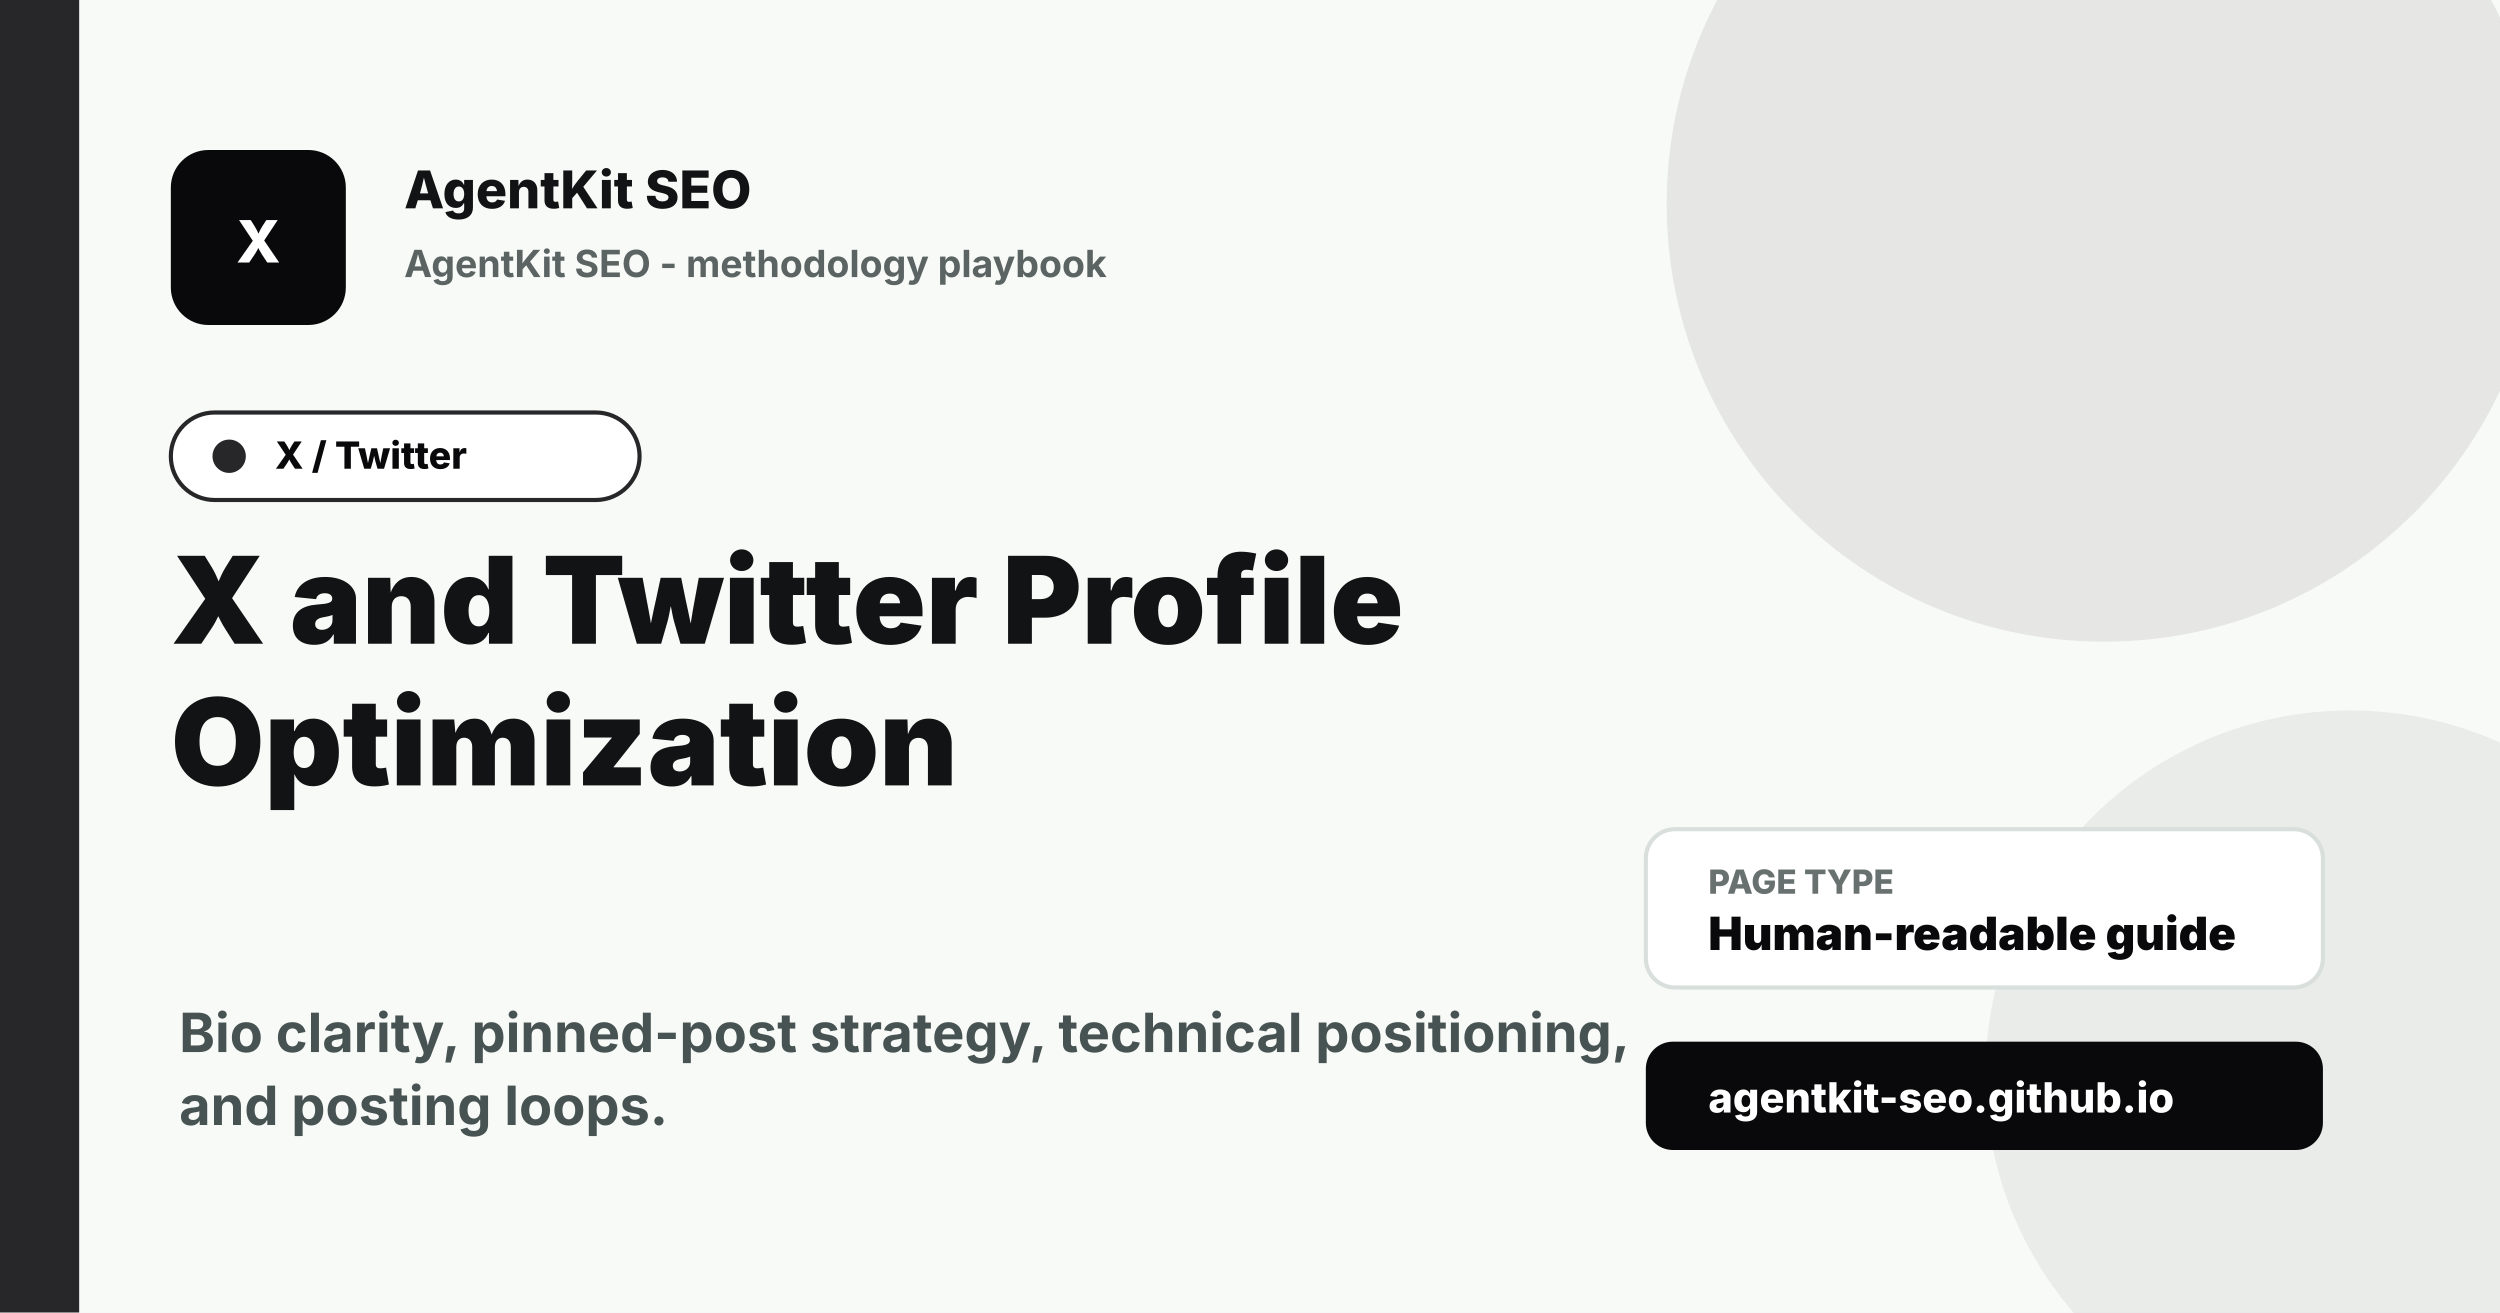
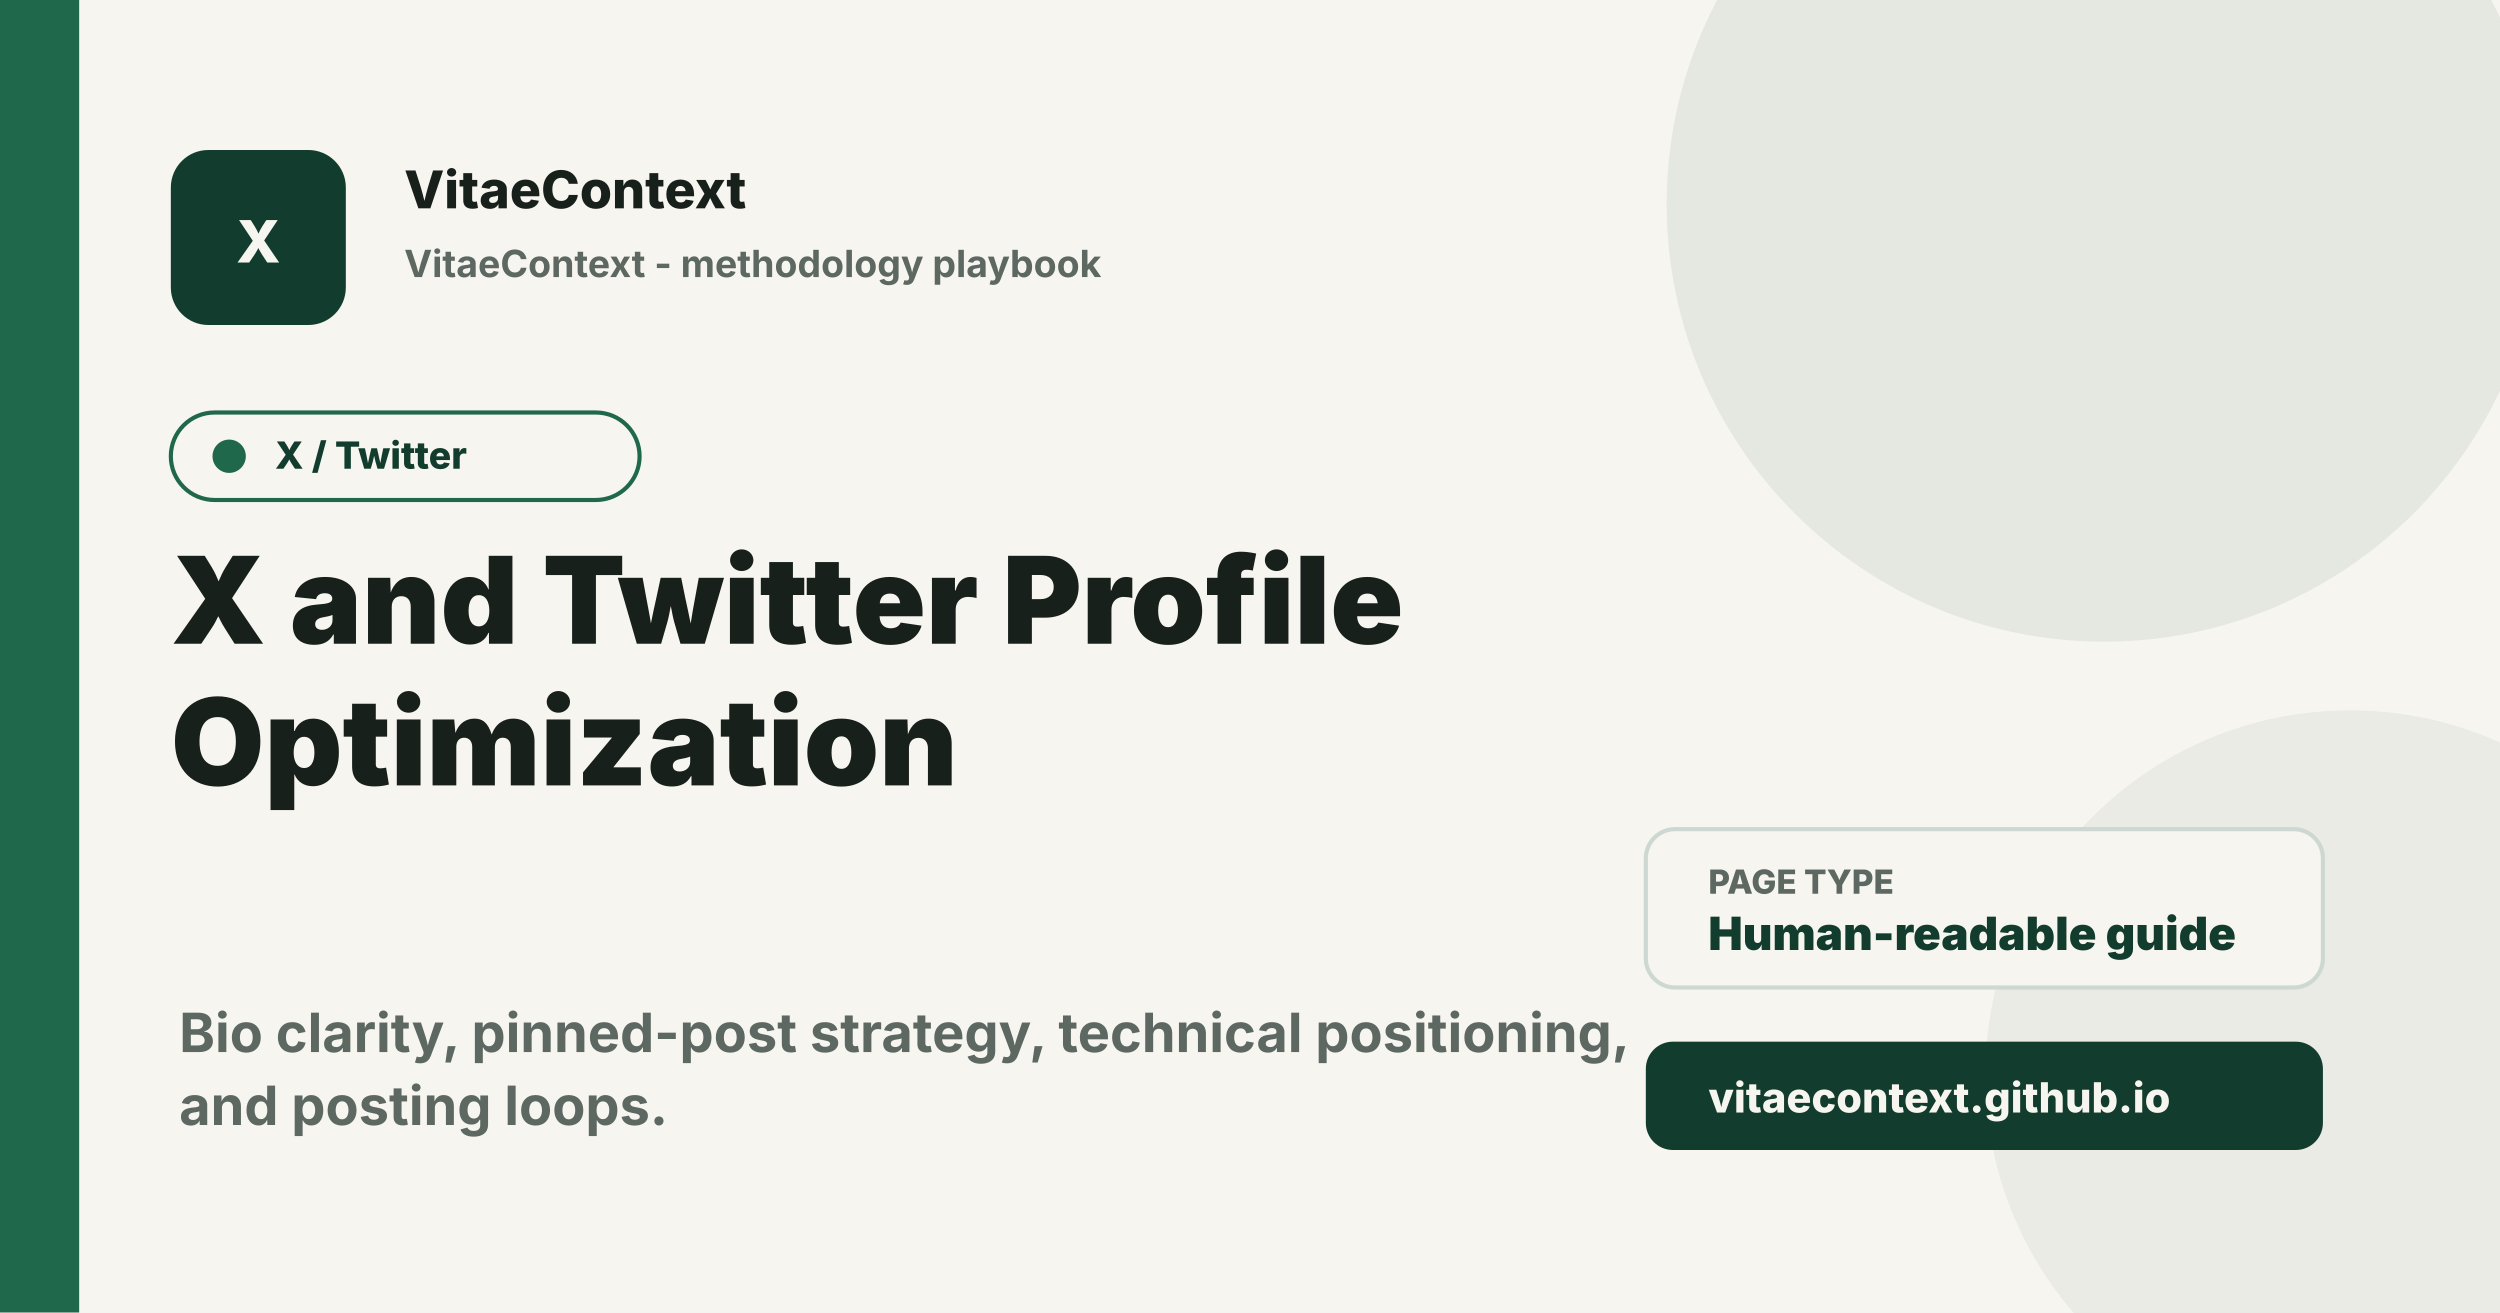
<svg xmlns="http://www.w3.org/2000/svg" width="1200" height="630" viewBox="0 0 1200 630">
-   <rect width="1200" height="630" fill="#f8faf7" />
-   <rect x="0" y="0" width="1200" height="630" fill="#f8faf7" />
-   <rect x="0" y="0" width="38" height="630" fill="#27272a" />
-   <circle cx="1010" cy="98" r="210" fill="#27272a" opacity="0.09" />
-   <circle cx="1128" cy="516" r="175" fill="#0f172a" opacity="0.06" />
+   <rect width="1200" height="630" fill="#F7F5EF" />
+   <rect x="0" y="0" width="1200" height="630" fill="#F7F5EF" />
+   <rect x="0" y="0" width="38" height="630" fill="#1F684B" />
+   <circle cx="1010" cy="98" r="210" fill="#1F684B" opacity="0.09" />
+   <circle cx="1128" cy="516" r="175" fill="#123C2D" opacity="0.06" />
  <g transform="translate(82 72)">
-     <rect x="0" y="0" width="84" height="84" rx="18" fill="#09090b" />
-     <text x="42" y="54" text-anchor="middle" font-family="Inter, Arial, sans-serif" font-size="28" font-weight="800" fill="#ffffff">X</text>
-     <text x="112" y="28" font-family="Inter, Arial, sans-serif" font-size="25" font-weight="800" fill="#111314">AgentKit SEO</text>
-     <text x="112" y="61" font-family="Inter, Arial, sans-serif" font-size="18" font-weight="650" fill="#5b6463">AgentKit SEO - methodology playbook</text>
+     <rect x="0" y="0" width="84" height="84" rx="18" fill="#123C2D" />
+     <text x="42" y="54" text-anchor="middle" font-family="Inter, Arial, sans-serif" font-size="28" font-weight="800" fill="#F7F5EF">X</text>
+     <text x="112" y="28" font-family="Inter, Arial, sans-serif" font-size="25" font-weight="800" fill="#18201C">VitaeContext</text>
+     <text x="112" y="61" font-family="Inter, Arial, sans-serif" font-size="18" font-weight="650" fill="#5C6861">VitaeContext - methodology playbook</text>
  </g>
  <g transform="translate(82 198)">
-     <rect x="0" y="0" width="225" height="42" rx="21" fill="#ffffff" stroke="#27272a" stroke-width="2" />
-     <circle cx="28" cy="21" r="8" fill="#27272a" />
-     <text x="50" y="27" font-family="Inter, Arial, sans-serif" font-size="18" font-weight="800" fill="#09090b">X / Twitter</text>
+     <rect x="0" y="0" width="225" height="42" rx="21" fill="#F7F5EF" stroke="#1F684B" stroke-width="2" />
+     <circle cx="28" cy="21" r="8" fill="#1F684B" />
+     <text x="50" y="27" font-family="Inter, Arial, sans-serif" font-size="18" font-weight="800" fill="#123C2D">X / Twitter</text>
  </g>
-   <text x="82" y="309" font-family="Inter, Arial, sans-serif" font-size="58" font-weight="850" fill="#111314">
+   <text x="82" y="309" font-family="Inter, Arial, sans-serif" font-size="58" font-weight="850" fill="#18201C">
    <tspan x="82" dy="0">X and Twitter Profile</tspan>
    <tspan x="82" dy="68">Optimization</tspan>
  </text>
-   <text x="86" y="505" font-family="Inter, Arial, sans-serif" font-size="26" font-weight="650" fill="#475352">
+   <text x="86" y="505" font-family="Inter, Arial, sans-serif" font-size="26" font-weight="650" fill="#5C6861">
    <tspan x="86" dy="0">Bio clarity, pinned-post strategy, technical positioning,</tspan>
    <tspan x="86" dy="35">and posting loops.</tspan>
  </text>
  <g transform="translate(790 398)">
-     <rect x="0" y="0" width="325" height="76" rx="14" fill="#ffffff" stroke="#d9dfdc" stroke-width="2" />
-     <text x="30" y="31" font-family="Inter, Arial, sans-serif" font-size="16" font-weight="800" fill="#68716f">PAGE TYPE</text>
-     <text x="30" y="58" font-family="Inter, Arial, sans-serif" font-size="22" font-weight="850" fill="#09090b">Human-readable guide</text>
+     <rect x="0" y="0" width="325" height="76" rx="14" fill="#F7F5EF" stroke="#CED8D2" stroke-width="2" />
+     <text x="30" y="31" font-family="Inter, Arial, sans-serif" font-size="16" font-weight="800" fill="#5C6861">PAGE TYPE</text>
+     <text x="30" y="58" font-family="Inter, Arial, sans-serif" font-size="22" font-weight="850" fill="#123C2D">Human-readable guide</text>
  </g>
  <g transform="translate(790 500)">
-     <rect x="0" y="0" width="325" height="52" rx="13" fill="#09090b" />
-     <text x="30" y="34" font-family="Inter, Arial, sans-serif" font-size="20" font-weight="800" fill="#ffffff">agentkit-seo.github.io</text>
+     <rect x="0" y="0" width="325" height="52" rx="13" fill="#123C2D" />
+     <text x="30" y="34" font-family="Inter, Arial, sans-serif" font-size="20" font-weight="800" fill="#F7F5EF">vitaecontext.github.io</text>
  </g>
</svg>
